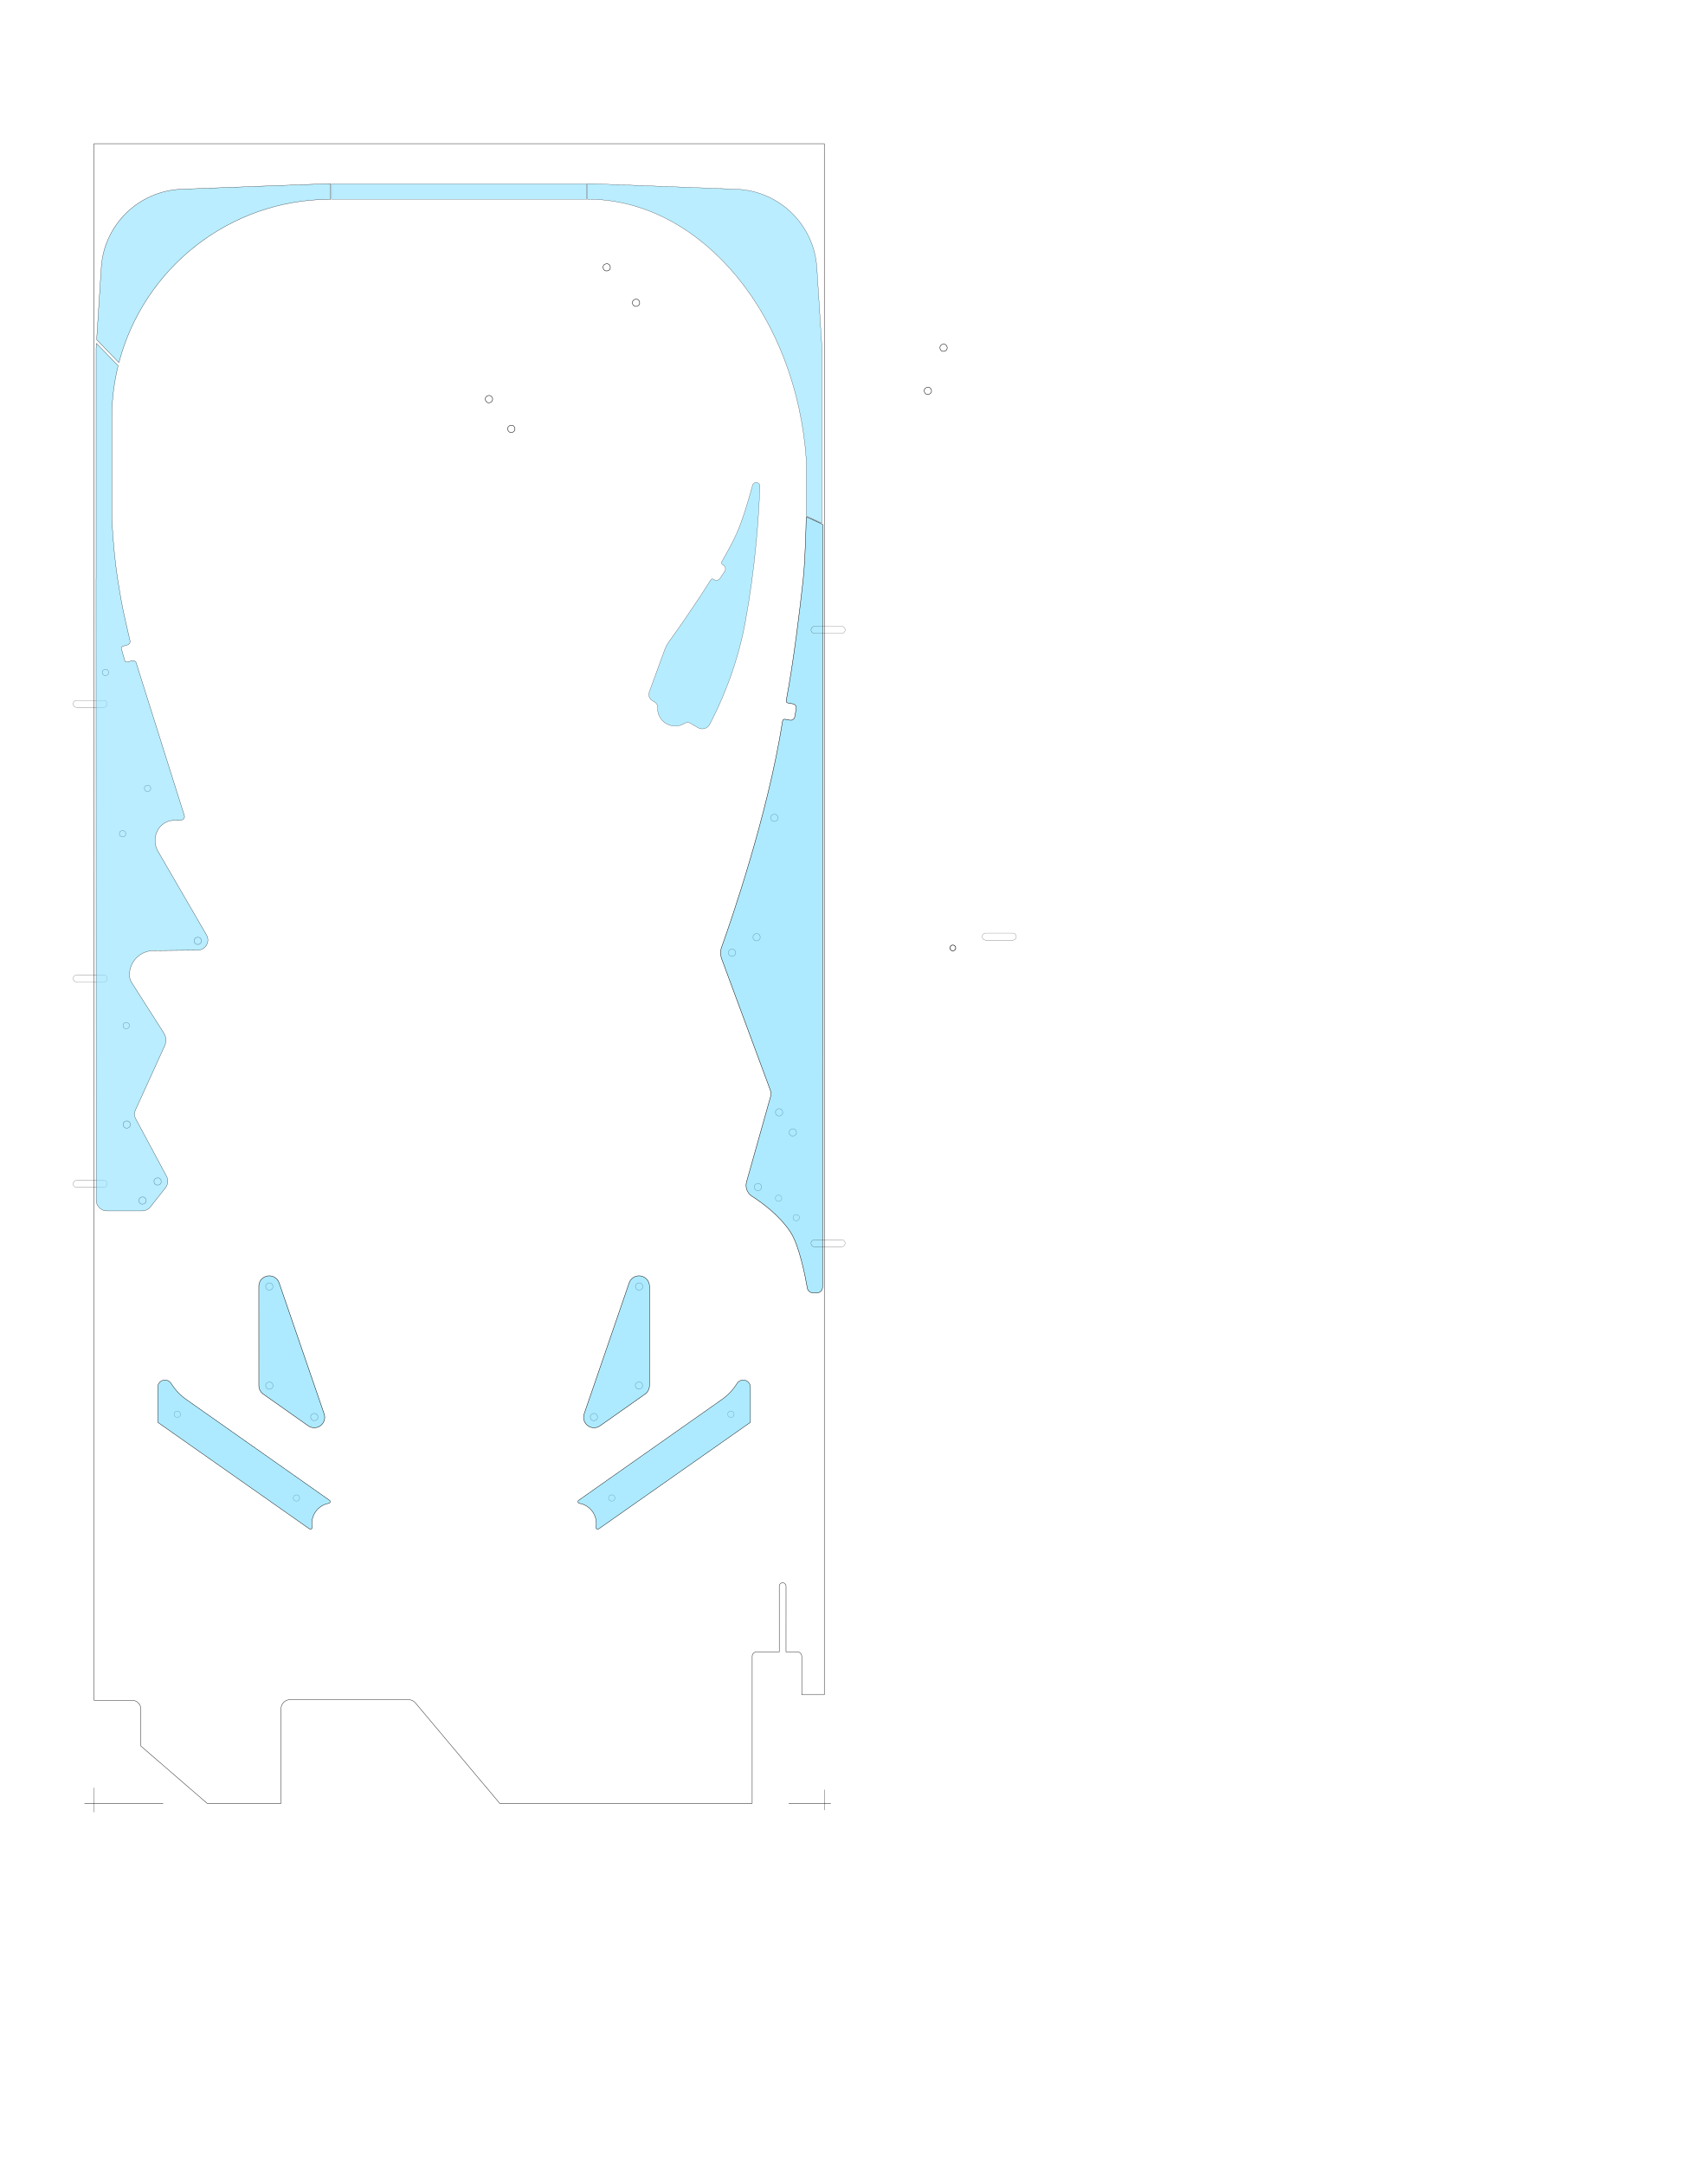
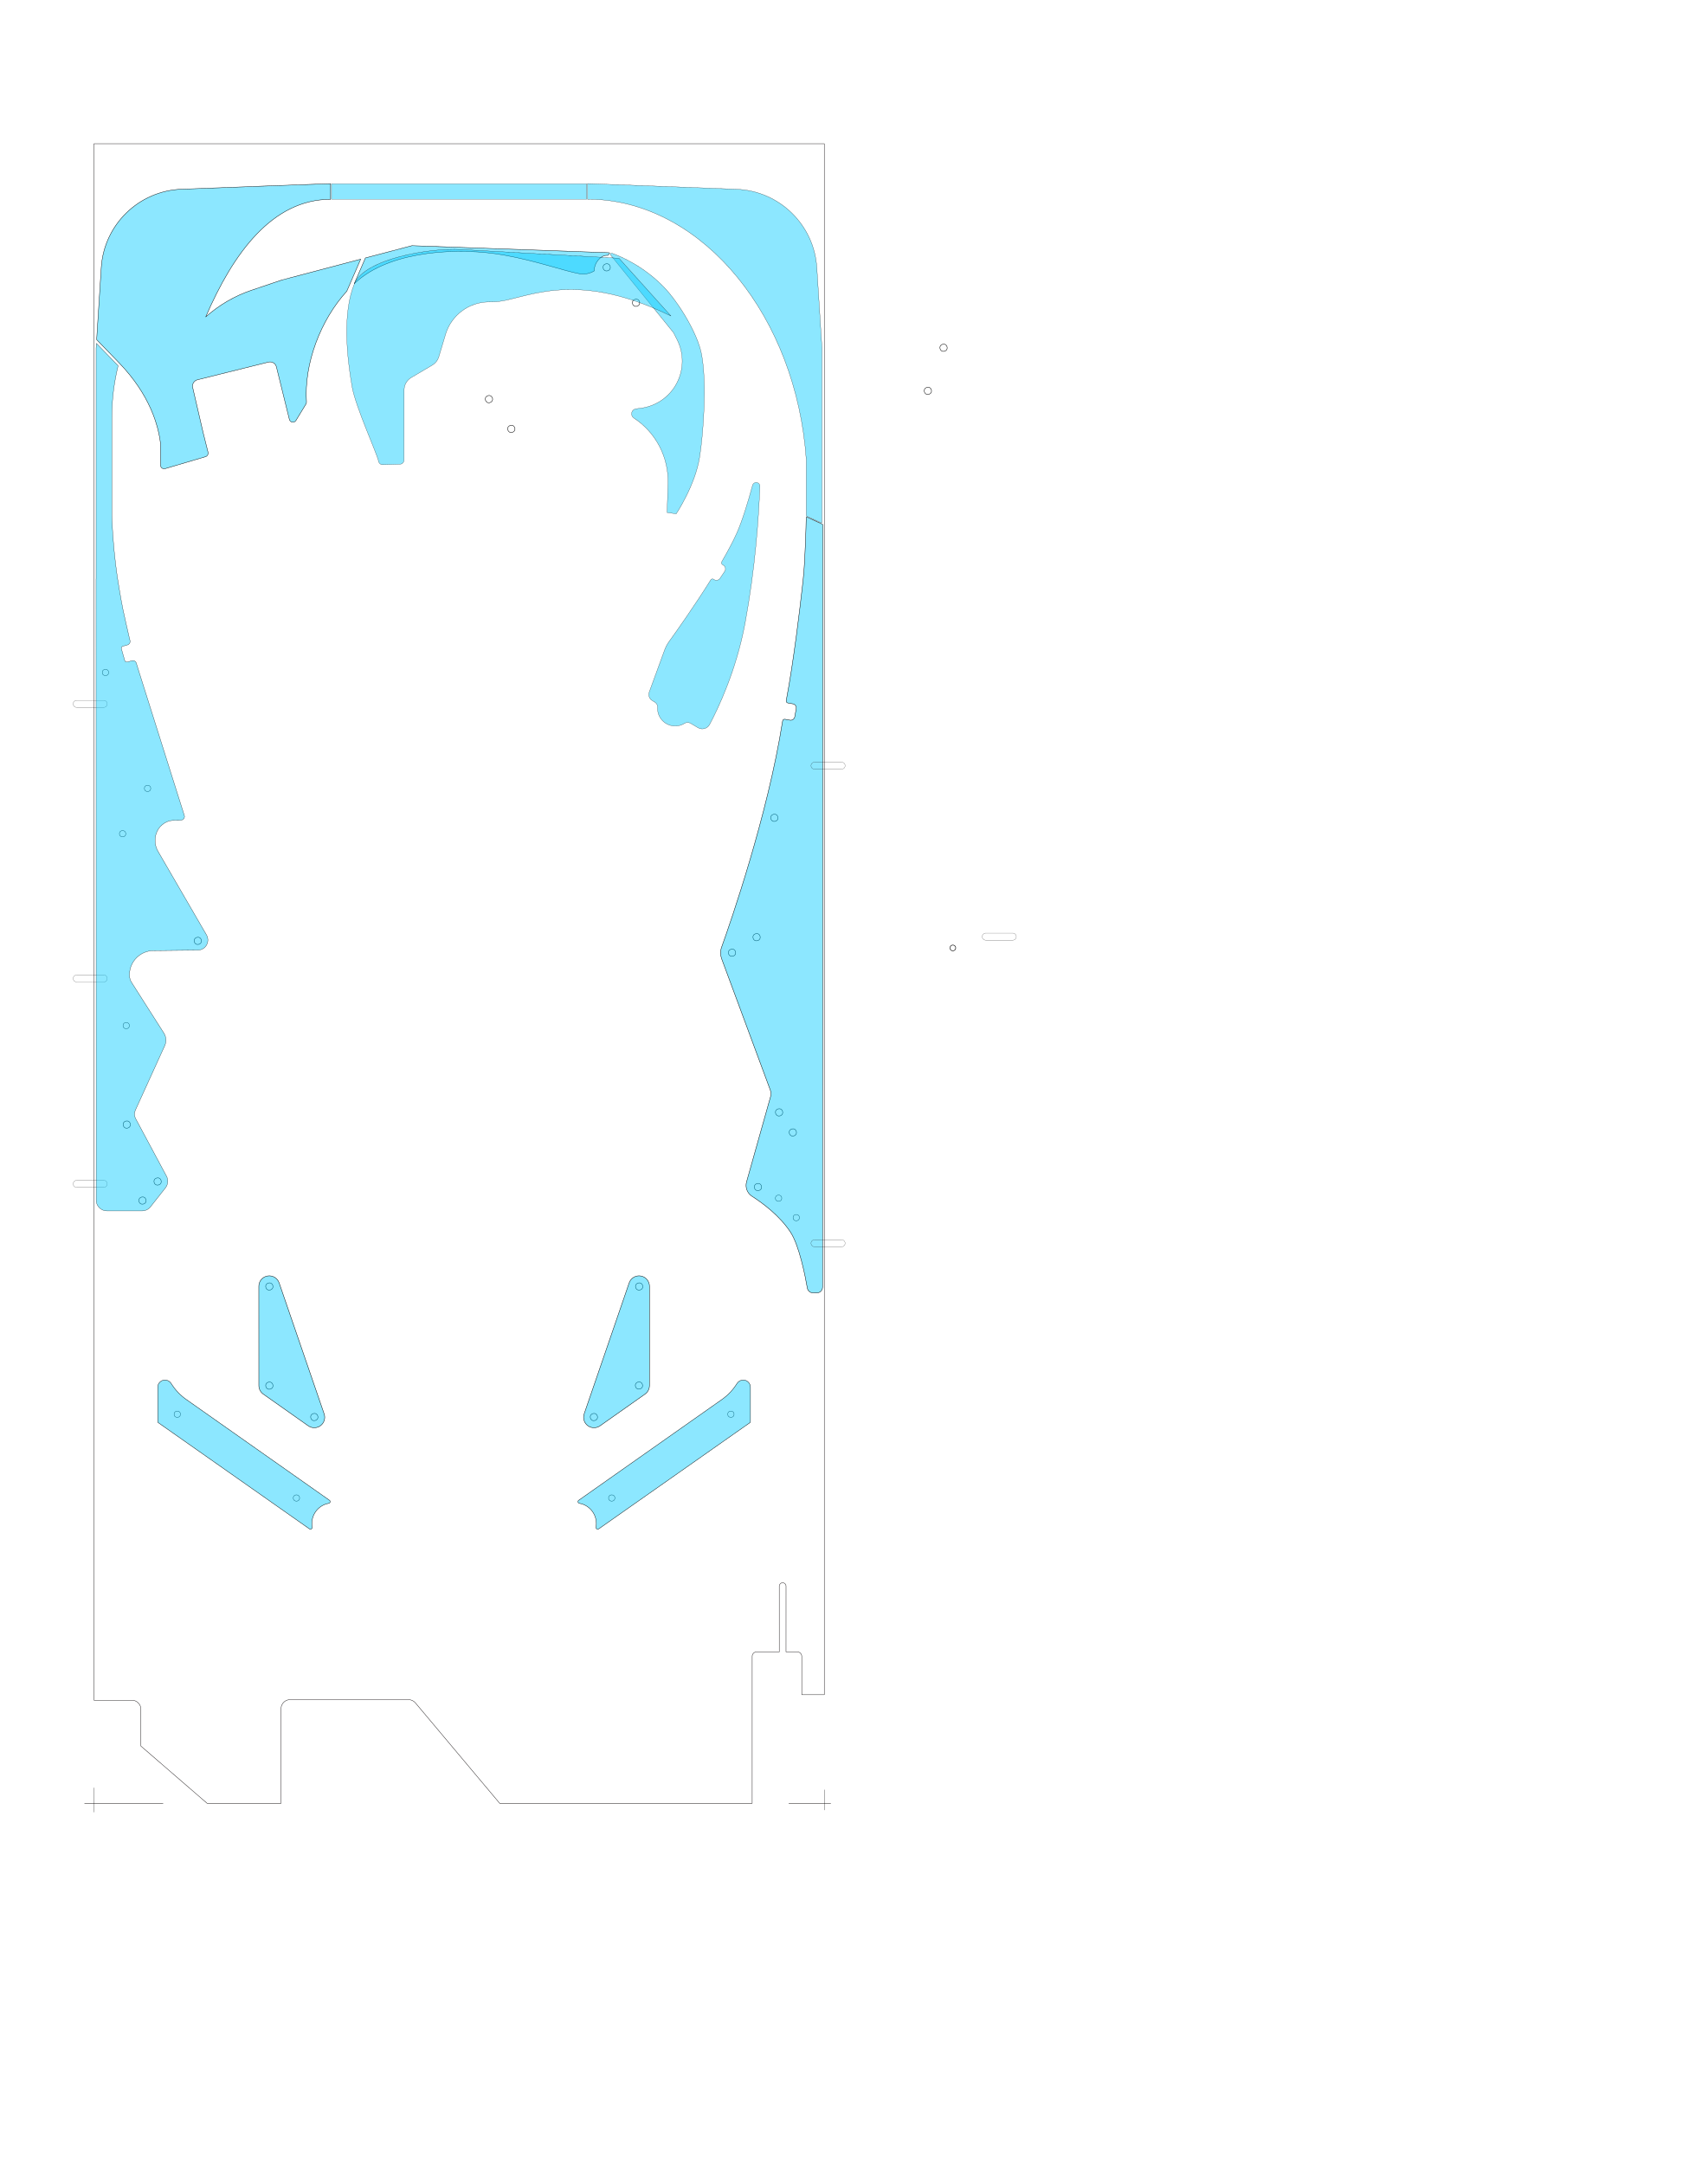
<svg xmlns="http://www.w3.org/2000/svg" width="4544px" height="5760px" version="1.1" xml:space="preserve" style="fill-rule:evenodd;clip-rule:evenodd;stroke-linecap:round;stroke-linejoin:round;stroke-miterlimit:10;">
  <g clip-path="url(#_clip1)">
    <g id="T.-6-R-PlasMet-POST">
      <g id="Plastic">
        <path d="M327.493,2729.91C327.487,2741.11 344.299,2741.11 344.293,2729.91C344.305,2718.71 327.487,2718.71 327.493,2729.91Z" style="fill:none;stroke:black;stroke-width:0.96px;" />
      </g>
    </g>
    <g id="T.-6-R-PlasMet-POST1">
      <g id="Plastic1">
        <path d="M272.277,1789.98C272.271,1801.18 289.084,1801.18 289.077,1789.98C289.09,1778.78 272.271,1778.78 272.277,1789.98Z" style="fill:none;stroke:black;stroke-width:0.96px;" />
      </g>
    </g>
    <g id="T.-6-R-PlasMet-POST2">
      <g id="Plastic2">
        <path d="M384.371,2098.53C384.365,2109.73 401.178,2109.73 401.171,2098.53C401.184,2087.33 384.365,2087.33 384.371,2098.53Z" style="fill:none;stroke:black;stroke-width:0.96px;" />
      </g>
    </g>
    <g id="T.-6-R-PlasMet-POST3">
      <g id="Plastic3">
        <path d="M317.893,2219.18C317.887,2230.38 334.7,2230.38 334.693,2219.18C334.706,2207.98 317.887,2207.98 317.893,2219.18Z" style="fill:none;stroke:black;stroke-width:0.96px;" />
      </g>
    </g>
    <g id="T.-6-R-PlasMet-POST4">
      <g id="Plastic4">
        <path d="M2063.8,3189.32C2063.79,3200.52 2080.6,3200.52 2080.6,3189.32C2080.61,3178.12 2063.79,3178.12 2063.8,3189.32Z" style="fill:none;stroke:black;stroke-width:0.96px;" />
      </g>
    </g>
    <g id="T.-6-R-PlasMet-POST5">
      <g id="Plastic5">
        <path d="M2110.78,3241.05C2110.78,3252.25 2127.59,3252.25 2127.58,3241.05C2127.6,3229.85 2110.78,3229.85 2110.78,3241.05Z" style="fill:none;stroke:black;stroke-width:0.96px;" />
      </g>
    </g>
    <g id="T.-6-R-PlasMet-POST6">
      <g id="Plastic6">
        <path d="M1936.86,3764.3C1936.85,3775.5 1953.66,3775.5 1953.66,3764.3C1953.67,3753.1 1936.85,3753.1 1936.86,3764.3Z" style="fill:none;stroke:black;stroke-width:0.96px;" />
      </g>
    </g>
    <g id="T.-6-R-PlasMet-POST7">
      <g id="Plastic7">
        <path d="M1619.7,3987.29C1619.69,3998.49 1636.51,3998.49 1636.5,3987.29C1636.51,3976.09 1619.69,3976.09 1619.7,3987.29Z" style="fill:none;stroke:black;stroke-width:0.96px;" />
      </g>
    </g>
    <g id="T.-6-R-PlasMet-POST8">
      <g id="Plastic8">
        <path d="M780.562,3987.29C780.556,3998.49 797.368,3998.49 797.362,3987.29C797.375,3976.09 780.556,3976.09 780.562,3987.29Z" style="fill:none;stroke:black;stroke-width:0.96px;" />
      </g>
    </g>
    <g id="T.-6-R-PlasMet-POST9">
      <g id="Plastic9">
        <path d="M463.41,3764.31C463.404,3775.51 480.216,3775.51 480.21,3764.31C480.223,3753.11 463.404,3753.11 463.41,3764.31Z" style="fill:none;stroke:black;stroke-width:0.96px;" />
      </g>
    </g>
    <g id="Playfield-Outline-.--Top-Bottom-Sticker-Drill-Rout-Plastic-Bevel-Art-Assembly-Rubber-Todo">
      <path d="M250.028,382.57L2193.89,382.57L2193.89,4510.83L2133.9,4510.83L2133.9,4408.84L2133.89,4408.84C2133.89,4402.23 2128.51,4396.84 2121.89,4396.84L2091.95,4396.84L2092.01,4221.88L2092,4221.87C2092,4216.92 2087.96,4212.88 2083.01,4212.88C2078.05,4212.88 2074.01,4216.92 2074.01,4221.87L2074.01,4221.88L2074.06,4396.84L2013.9,4396.84C2007.29,4396.84 2001.91,4402.23 2001.91,4408.84L2001.91,4799.99L1329.95,4799.99L1105.57,4532.58L1105.56,4532.54C1101.06,4527.19 1094.21,4524.01 1087.18,4524.01L771.991,4524.01C758.778,4524.01 747.992,4534.79 747.992,4548L747.992,4799.99L551.237,4799.99L375.011,4647.61L375.011,4549.55C375.011,4536.34 364.232,4525.56 351.012,4525.56L250.028,4525.56L250.028,382.57Z" style="fill:none;stroke:rgb(35,31,32);stroke-width:1.11px;stroke-miterlimit:2.613;" />
    </g>
    <g id="Playfield-Guides-.--Top-Bottom-Sticker-Drill-Rout-Plastic-Bevel-Art-Assembly-Rubber-Todo">
      <path d="M433.899,4799.99L225.12,4799.99" style="fill:none;stroke:rgb(35,31,32);stroke-width:1.11px;stroke-miterlimit:2.613;" />
      <path d="M2210.9,4799.99L2099.49,4799.99" style="fill:none;stroke:rgb(35,31,32);stroke-width:1.11px;stroke-miterlimit:2.613;" />
      <path d="M2194.03,4817.86L2194.03,4763.96" style="fill:none;stroke:black;stroke-width:0.74px;" />
      <path d="M250.14,4823.45L250.14,4758.68" style="fill:none;stroke:black;stroke-width:0.74px;" />
    </g>
    <g id="T.-6-Post-Narrow">
      <g id="Plastic10">
        <path d="M346.642,2990.71C343.284,2978.36 324.745,2983.41 328.117,2995.76C331.468,3008.11 350.013,3003.06 346.642,2990.71Z" style="fill:none;stroke:black;stroke-width:1.19px;stroke-miterlimit:2.613;" />
      </g>
    </g>
    <g id="T.-6-Post-Narrow1">
      <g id="Plastic11">
        <path d="M428.768,3142.32C425.41,3129.96 406.872,3135.01 410.244,3147.36C413.595,3159.72 432.14,3154.66 428.768,3142.32Z" style="fill:none;stroke:black;stroke-width:1.19px;stroke-miterlimit:2.613;" />
      </g>
    </g>
    <g id="T.-6-Post-Narrow2">
      <g id="Plastic12">
        <path d="M388.496,3193.08C385.138,3180.72 366.6,3185.78 369.971,3198.12C373.322,3210.48 391.868,3205.42 388.496,3193.08Z" style="fill:none;stroke:black;stroke-width:1.19px;stroke-miterlimit:2.613;" />
      </g>
    </g>
    <g id="T.-6-Post-Narrow3">
      <g id="Plastic13">
        <path d="M726.09,3421.76C722.732,3409.41 704.194,3414.46 707.566,3426.81C710.917,3439.16 729.462,3434.11 726.09,3421.76Z" style="fill:none;stroke:black;stroke-width:1.19px;stroke-miterlimit:2.613;" />
      </g>
    </g>
    <g id="T.-6-Post-Narrow4">
      <g id="Plastic14">
        <path d="M726.115,3685.66C722.757,3673.31 704.218,3678.36 707.59,3690.71C710.941,3703.06 729.486,3698.01 726.115,3685.66Z" style="fill:none;stroke:black;stroke-width:1.19px;stroke-miterlimit:2.613;" />
      </g>
    </g>
    <g id="T.-6-Post-Narrow5">
      <g id="Plastic15">
        <path d="M845.771,3769.25C842.413,3756.9 823.875,3761.95 827.246,3774.3C830.597,3786.66 849.143,3781.6 845.771,3769.25Z" style="fill:none;stroke:black;stroke-width:1.19px;stroke-miterlimit:2.613;" />
      </g>
    </g>
    <g id="T.-6-Post-Narrow6">
      <g id="Plastic16">
        <path d="M1710.35,3421.77C1707,3409.42 1688.46,3414.47 1691.83,3426.82C1695.18,3439.17 1713.73,3434.12 1710.35,3421.77Z" style="fill:none;stroke:black;stroke-width:1.19px;stroke-miterlimit:2.613;" />
      </g>
    </g>
    <g id="T.-6-Post-Narrow7">
      <g id="Plastic17">
        <path d="M1709.86,3685.35C1706.51,3673 1687.97,3678.05 1691.34,3690.4C1694.69,3702.75 1713.23,3697.7 1709.86,3685.35Z" style="fill:none;stroke:black;stroke-width:1.19px;stroke-miterlimit:2.613;" />
      </g>
    </g>
    <g id="T.-6-Post-Narrow8">
      <g id="Plastic18">
        <path d="M1589.88,3769.27C1586.53,3756.92 1567.99,3761.97 1571.36,3774.32C1574.71,3786.67 1593.26,3781.62 1589.88,3769.27Z" style="fill:none;stroke:black;stroke-width:1.19px;stroke-miterlimit:2.613;" />
      </g>
    </g>
    <g id="T.-6-Post-Narrow9">
      <g id="Plastic19">
        <path d="M2082.82,2958.26C2079.46,2945.91 2060.92,2950.96 2064.29,2963.31C2067.64,2975.66 2086.19,2970.61 2082.82,2958.26Z" style="fill:none;stroke:black;stroke-width:1.19px;stroke-miterlimit:2.613;" />
      </g>
    </g>
    <g id="T.-6-Post-Narrow10">
      <g id="Plastic20">
        <path d="M2119.38,3011.71C2116.02,2999.35 2097.48,3004.41 2100.85,3016.75C2104.2,3029.11 2122.75,3024.05 2119.38,3011.71Z" style="fill:none;stroke:black;stroke-width:1.19px;stroke-miterlimit:2.613;" />
      </g>
    </g>
    <g id="T.-6-Post-Narrow11">
      <g id="Plastic21">
        <path d="M2026.56,3157.08C2023.2,3144.73 2004.66,3149.78 2008.03,3162.12C2011.38,3174.48 2029.93,3169.43 2026.56,3157.08Z" style="fill:none;stroke:black;stroke-width:1.19px;stroke-miterlimit:2.613;" />
      </g>
    </g>
    <g id="T.-6-Post-Narrow12">
      <g id="Plastic22">
        <path d="M1957.55,2533.32C1954.19,2520.97 1935.65,2526.02 1939.02,2538.37C1942.37,2550.72 1960.92,2545.67 1957.55,2533.32Z" style="fill:none;stroke:black;stroke-width:1.19px;stroke-miterlimit:2.613;" />
      </g>
    </g>
    <g id="T.-6-Post-Narrow13">
      <g id="Plastic23">
        <path d="M2022.92,2492.07C2019.57,2479.72 2001.03,2484.77 2004.4,2497.12C2007.75,2509.47 2026.3,2504.42 2022.92,2492.07Z" style="fill:none;stroke:black;stroke-width:1.19px;stroke-miterlimit:2.613;" />
      </g>
    </g>
    <g id="T.-6-Post-Narrow14">
      <g id="Plastic24">
        <path d="M2070.19,2174.29C2066.84,2161.94 2048.3,2166.99 2051.67,2179.34C2055.02,2191.69 2073.57,2186.64 2070.19,2174.29Z" style="fill:none;stroke:black;stroke-width:1.19px;stroke-miterlimit:2.613;" />
      </g>
    </g>
    <g id="T.-6-Post-Narrow15">
      <g id="Plastic25">
        <path d="M2520.53,923.14C2517.17,910.788 2498.64,915.839 2502.01,928.187C2505.36,940.541 2523.9,935.488 2520.53,923.14Z" style="fill:none;stroke:black;stroke-width:1.19px;stroke-miterlimit:2.613;" />
      </g>
    </g>
    <g id="T.-6-Post-Narrow16">
      <g id="Plastic26">
        <path d="M2478.79,1037.79C2475.43,1025.44 2456.89,1030.49 2460.26,1042.84C2463.62,1055.19 2482.16,1050.14 2478.79,1037.79Z" style="fill:none;stroke:black;stroke-width:1.19px;stroke-miterlimit:2.613;" />
      </g>
    </g>
    <g id="T.-6-Post-Narrow17">
      <g id="Plastic27">
        <path d="M535.747,2501.8C532.389,2489.45 513.851,2494.5 517.223,2506.85C520.574,2519.2 539.119,2514.15 535.747,2501.8Z" style="fill:none;stroke:black;stroke-width:1.19px;stroke-miterlimit:2.613;" />
      </g>
    </g>
    <g id="Round-Hole-Small-w-PlasHole">
      <g id="Plastic28">
        <circle cx="2535.99" cy="2523.16" r="7.68" style="fill:none;stroke:black;stroke-width:1.44px;stroke-miterlimit:1.5;" />
      </g>
    </g>
    <g id="_.23.6-Screw-Plas2Wood">
      <g id="Plastic29">
        <path d="M285.439,3151.11C285.439,3145.95 281.245,3141.75 276.079,3141.75L204.079,3141.75C198.913,3141.75 194.719,3145.95 194.719,3151.11C194.719,3156.28 198.913,3160.47 204.079,3160.47L276.079,3160.47C281.245,3160.47 285.439,3156.28 285.439,3151.11Z" style="fill:none;stroke:black;stroke-opacity:0.843;stroke-width:0.53px;" />
      </g>
    </g>
    <g id="_.23.6-Screw-Plas2Wood1">
      <g id="Plastic30">
        <path d="M285.439,2604.42C285.439,2599.25 281.245,2595.06 276.079,2595.06L204.079,2595.06C198.913,2595.06 194.719,2599.25 194.719,2604.42C194.719,2609.59 198.913,2613.78 204.079,2613.78L276.079,2613.78C281.245,2613.78 285.439,2609.59 285.439,2604.42Z" style="fill:none;stroke:black;stroke-opacity:0.843;stroke-width:0.53px;" />
      </g>
    </g>
    <g id="_.23.6-Screw-Plas2Wood2">
      <g id="Plastic31">
        <path d="M285.439,1873.49C285.439,1868.33 281.245,1864.13 276.079,1864.13L204.079,1864.13C198.913,1864.13 194.719,1868.33 194.719,1873.49C194.719,1878.66 198.913,1882.85 204.079,1882.85L276.079,1882.85C281.245,1882.85 285.439,1878.66 285.439,1873.49Z" style="fill:none;stroke:black;stroke-opacity:0.843;stroke-width:0.53px;" />
      </g>
    </g>
    <g id="T.-6-Post-Narrow18">
      <g id="Plastic32">
        <path d="M1309.74,1057.7C1303.49,1046.52 1286.72,1055.9 1292.98,1067.07C1299.22,1078.25 1315.99,1068.87 1309.74,1057.7Z" style="fill:none;stroke:black;stroke-width:1.19px;stroke-miterlimit:2.613;" />
      </g>
    </g>
    <g id="T.-6-Post-Narrow19">
      <g id="Plastic33">
        <path d="M1369.19,1136.88C1362.95,1125.7 1346.18,1135.09 1352.44,1146.25C1358.68,1157.43 1375.45,1148.05 1369.19,1136.88Z" style="fill:none;stroke:black;stroke-width:1.19px;stroke-miterlimit:2.613;" />
      </g>
    </g>
    <g id="T.-6-Post-Narrow20">
      <g id="Plastic34">
        <path d="M1702.08,803.402C1698.72,791.051 1680.18,796.102 1683.56,808.45C1686.91,820.803 1705.45,815.75 1702.08,803.402Z" style="fill:none;stroke:black;stroke-width:1.19px;stroke-miterlimit:2.613;" />
      </g>
    </g>
    <g id="T.-6-Post-Narrow21">
      <g id="Plastic35">
        <path d="M1623.95,709.078C1620.6,696.726 1602.06,701.777 1605.43,714.125C1608.78,726.479 1627.33,721.426 1623.95,709.078Z" style="fill:none;stroke:black;stroke-width:1.19px;stroke-miterlimit:2.613;" />
      </g>
    </g>
    <g id="Misc-Plas.2e.">
      <g id="Plastics">
-         <path d="M1580.73,530.597C1575.05,530.431 1569.34,530.346 1563.62,530.344C1563.62,530.344 1563.62,530.344 1563.62,530.344L1563.62,488.55C1563.62,488.55 1786.53,497.03 1960.07,503.632C2074.32,507.978 2166.75,598.068 2174.02,712.167C2180.64,815.984 2187.4,922.084 2187.69,926.602C2187.7,926.702 2187.7,926.802 2187.7,926.902C2187.7,935.992 2187.7,1355.62 2187.7,1390.39C2187.7,1390.89 2187.44,1391.35 2187.02,1391.62C2186.6,1391.89 2186.07,1391.93 2185.62,1391.72C2178,1388.23 2151.81,1376.23 2146.73,1373.9C2146.21,1373.66 2145.87,1373.14 2145.87,1372.57C2145.87,1359.91 2145.87,1223.84 2145.87,1223.84C2119.94,845.085 1874.19,541.921 1580.73,530.597Z" style="fill:rgb(141,226,255);fill-opacity:0.616;stroke:black;stroke-width:0.56px;" />
-         <path d="M1596.98,3795.21C1587.13,3802.15 1573.92,3801.96 1564.28,3794.72C1554.64,3787.49 1550.76,3774.86 1554.68,3763.46C1585.5,3673.74 1635.87,3527.1 1674.49,3414.67C1678.91,3401.82 1691.96,3394.05 1705.36,3396.29C1718.76,3398.53 1728.57,3410.12 1728.57,3423.7C1728.55,3526.86 1728.52,3647.2 1728.51,3688.05C1728.51,3697.09 1724.12,3705.55 1716.73,3710.76C1693.69,3727.01 1641.02,3764.15 1596.98,3795.21Z" style="fill:rgb(141,226,255);fill-opacity:0.718;stroke:black;stroke-width:1.07px;stroke-miterlimit:2.613;" />
-         <path d="M820.435,3795.21C830.286,3802.15 843.491,3801.96 853.132,3794.72C862.773,3787.49 866.651,3774.86 862.735,3763.46C831.913,3673.74 781.542,3527.1 742.92,3414.67C738.507,3401.82 725.453,3394.05 712.055,3396.29C698.657,3398.53 688.84,3410.12 688.844,3423.7C688.867,3526.86 688.894,3647.2 688.903,3688.05C688.906,3697.09 693.297,3705.55 700.679,3710.76C723.725,3727.01 776.389,3764.15 820.435,3795.21Z" style="fill:rgb(141,226,255);fill-opacity:0.718;stroke:black;stroke-width:1.07px;stroke-miterlimit:2.613;" />
-         <path d="M2135.41,1561.89C2136.21,1554.53 2136.97,1547.46 2137.71,1540.73C2143.15,1491.09 2145.4,1393.71 2145.74,1377.68C2145.75,1377.18 2146.01,1376.73 2146.44,1376.46C2146.86,1376.2 2147.39,1376.16 2147.84,1376.37C2155.66,1379.99 2183.48,1392.84 2188.73,1395.26C2189.25,1395.5 2189.59,1396.03 2189.59,1396.6L2189.56,1540.98L2189.59,1540.98L2189.28,2926.91C2189.28,2926.91 2189.28,3339.04 2189.28,3425.83C2189.28,3430.03 2187.6,3434.06 2184.61,3437.01C2181.61,3439.95 2177.57,3441.58 2173.36,3441.52C2170.2,3441.47 2166.92,3441.43 2163.87,3441.38C2156.31,3441.27 2149.9,3435.78 2148.63,3428.32C2143.14,3396.73 2127.24,3315.36 2104,3279.86C2074.82,3235.28 2028.59,3201.52 2001.51,3184.22C1988.73,3176.07 1982.8,3160.51 1986.9,3145.92C2003.11,3088.37 2041.89,2950.6 2050.76,2919.09C2052.41,2913.22 2052.16,2906.99 2050.04,2901.28C2031.95,2852.45 1943.77,2614.48 1920.54,2551.78C1916.9,2541.97 1916.87,2531.19 1920.45,2521.37C1944.82,2453.4 2043.09,2170.43 2082.53,1921.08C2082.63,1920.45 2082.76,1919.67 2082.91,1918.75C2083.14,1917.36 2083.92,1916.12 2085.07,1915.31C2086.22,1914.5 2087.65,1914.18 2089.04,1914.42C2094.56,1915.41 2102.46,1916.83 2102.46,1916.83C2108.44,1917.9 2114.17,1913.91 2115.24,1907.93L2119.12,1886.25C2120.19,1880.27 2116.2,1874.54 2110.22,1873.47C2110.22,1873.47 2102.26,1872.05 2096.73,1871.06C2095.35,1870.81 2094.12,1870.02 2093.32,1868.86C2092.52,1867.7 2092.22,1866.27 2092.48,1864.89C2092.49,1864.89 2092.49,1864.89 2092.49,1864.89C2112.67,1758.76 2129.47,1615.28 2135.41,1561.89Z" style="fill:rgb(141,226,255);fill-opacity:0.718;stroke:black;stroke-width:1.07px;stroke-linecap:butt;stroke-miterlimit:1.414;" />
-         <path d="M257.233,904.096L269.471,712.081C276.735,598.123 368.952,508.09 483.051,503.56C648.061,497.008 879.85,488.799 879.85,488.799L879.854,530.593C879.854,530.593 879.854,530.593 879.853,530.593C609.296,530.7 381.882,715.257 316.504,965.326L257.233,904.096Z" style="fill:rgb(141,226,255);fill-opacity:0.616;stroke:black;stroke-width:0.66px;" />
-         <path d="M351.011,1758.62C356.057,1757.18 361.325,1760.06 362.838,1765.08C364.754,1771.44 366.711,1777.78 368.708,1784.12C415.663,1933 478.053,2130.82 490.672,2170.83C492.074,2175.28 489.928,2180.07 485.677,2181.98C477.284,2185.76 459.205,2180.63 444.328,2187.32C434.979,2191.53 427.103,2198.25 421.496,2206.61C418.587,2211.28 416.334,2216.38 414.844,2221.78C411.27,2234.73 412.346,2248.46 417.771,2260.62C417.994,2261.08 418.223,2261.53 418.46,2261.99L420.88,2266.62L549.643,2488.52C554.472,2496.84 554.516,2507.1 549.758,2515.47C545,2523.83 536.158,2529.03 526.536,2529.13C492.449,2529.49 445.746,2529.98 408.296,2530.38C373.312,2530.74 345.029,2558.99 344.614,2593.97C344.609,2594.35 344.605,2594.73 344.6,2595.09C344.517,2602.14 346.488,2609.05 350.274,2615C366.884,2641.07 414.793,2716.28 436.047,2749.64C442.514,2759.79 443.407,2772.53 438.421,2783.48C420.002,2823.95 375.008,2922.8 360.055,2955.65C356.954,2962.47 357.21,2970.34 360.748,2976.93C376.869,3007 423.406,3093.8 443.048,3130.43C448.463,3140.53 447.376,3152.87 440.28,3161.87C428.641,3176.63 411.042,3198.94 400.603,3212.18C395.142,3219.1 386.809,3223.14 377.99,3223.14C356.135,3223.14 313.394,3223.14 284.747,3223.14C277.109,3223.14 269.784,3220.11 264.383,3214.71C258.982,3209.31 255.947,3201.98 255.947,3194.35C255.947,3119.91 255.947,2926.91 255.947,2926.91L255.642,1540.98L255.775,1540.98L255.773,927.151C255.773,927.051 255.776,926.951 255.782,926.852L256.612,913.832L314.418,973.549C303.428,1018.25 297.6,1064.98 297.6,1113.08L297.6,1373.76C297.6,1373.76 297.781,1377.81 298.092,1384.8C300.395,1436.45 305.265,1487.91 312.669,1538.98L312.802,1538.98C312.802,1538.98 321.477,1594.54 327.234,1621.95C331.458,1642.05 339.551,1677.54 344.328,1698.33C344.889,1700.54 345.455,1702.75 346.025,1704.96C347.326,1710 344.372,1715.16 339.365,1716.59C333.524,1718.26 327.001,1720.12 327.001,1720.12C324.039,1720.97 322.322,1724.06 323.167,1727.02L332.075,1758.22C332.921,1761.18 336.011,1762.9 338.972,1762.06C338.972,1762.06 345.282,1760.25 351.011,1758.62Z" style="fill:rgb(141,226,255);fill-opacity:0.616;stroke:black;stroke-width:0.66px;" />
-         <rect x="882.279" y="489.18" width="679.12" height="41.162" style="fill:rgb(141,226,255);fill-opacity:0.616;stroke:black;stroke-width:0.53px;" />
-         <path d="M439.129,3673.21C445.836,3673.21 452.063,3676.69 455.584,3682.39C465.731,3698.87 479.194,3713.35 495.411,3724.8L877.067,3993.45C878.535,3994.49 879.141,3996.28 878.741,3998.06C878.349,3999.82 876.711,4001.21 874.945,4001.51C860.724,4003.97 848.065,4012.09 839.766,4024.06C831.475,4036.04 828.249,4050.75 830.778,4065.16C831.105,4066.95 830.31,4068.76 828.766,4069.75C827.229,4070.73 825.247,4070.69 823.754,4069.63L421.418,3786.93C420.77,3786.44 419.829,3785.97 419.779,3784.48C419.779,3784.48 419.78,3724.43 419.78,3692.56C419.781,3681.87 428.443,3673.21 439.128,3673.21C439.129,3673.21 439.129,3673.21 439.129,3673.21Z" style="fill:rgb(141,226,255);fill-opacity:0.718;stroke:black;stroke-width:0.98px;" />
-         <path d="M1977.94,3673.21C1988.63,3673.21 1997.29,3681.87 1997.29,3692.56C1997.29,3724.43 1997.29,3784.48 1997.29,3784.48C1997.24,3785.97 1996.3,3786.44 1995.65,3786.93L1593.32,4069.63C1591.83,4070.69 1589.84,4070.73 1588.31,4069.75C1586.76,4068.76 1585.97,4066.95 1586.29,4065.16C1588.82,4050.75 1585.6,4036.04 1577.31,4024.06C1569.01,4012.09 1556.35,4003.97 1542.13,4001.51C1540.36,4001.21 1538.72,3999.82 1538.33,3998.06C1537.93,3996.28 1538.54,3994.49 1540.01,3993.45L1921.66,3724.8C1937.88,3713.35 1951.34,3698.87 1961.51,3682.41C1965.03,3676.71 1971.25,3673.24 1977.94,3673.24C1977.94,3673.21 1977.94,3673.21 1977.94,3673.21Z" style="fill:rgb(141,226,255);fill-opacity:0.718;stroke:black;stroke-width:0.98px;" />
-         <path d="M1922.49,1502.61C1920.09,1501 1919.35,1497.8 1920.81,1495.3C1936.29,1468.7 1950.1,1442.97 1960.38,1420.27C1975.33,1387.28 1990.94,1335.52 2002.93,1291.5C2004.1,1287.19 2008.02,1284.19 2012.49,1284.19C2012.52,1284.19 2012.54,1284.19 2012.57,1284.19C2015.26,1284.19 2017.83,1285.29 2019.69,1287.22C2021.56,1289.15 2022.56,1291.75 2022.47,1294.44C2019.45,1377.29 2010.27,1511.74 1983.06,1658.55C1959.58,1785.22 1910.71,1886.98 1888.63,1928.48C1885.75,1933.8 1880.83,1937.71 1875,1939.32C1869.17,1940.93 1862.94,1940.1 1857.73,1937.01C1857.73,1937.01 1846.15,1930.15 1837.71,1925.14C1832.89,1922.29 1826.88,1922.36 1822.13,1925.32C1815.6,1929.46 1807.96,1932.03 1799.7,1932.5C1773.75,1933.95 1751.5,1914.07 1750.04,1888.12C1749.93,1886.26 1749.94,1884.43 1750.05,1882.62C1750.36,1877.05 1747.55,1871.78 1742.76,1868.94C1739.26,1866.79 1735.99,1864.85 1735.99,1864.85C1728.16,1860.2 1724.74,1850.63 1727.87,1842.08C1737.86,1814.73 1759.1,1756.62 1768.57,1730.72C1771.7,1722.13 1776.02,1714.03 1781.38,1706.63C1800.01,1680.8 1847.72,1613.64 1891.59,1543.56C1892.38,1542.3 1893.64,1541.42 1895.09,1541.11C1896.54,1540.8 1898.06,1541.09 1899.29,1541.91C1899.92,1542.34 1900.36,1542.63 1900.36,1542.63C1905.58,1546.13 1912.66,1544.74 1916.16,1539.52L1928.86,1520.6C1932.36,1515.38 1930.96,1508.3 1925.74,1504.79C1925.74,1504.79 1924.18,1503.75 1922.49,1502.61Z" style="fill:rgb(141,226,255);fill-opacity:0.643;stroke:black;stroke-width:0.53px;" />
+         <path d="M1580.73,530.597C1575.05,530.431 1569.34,530.346 1563.62,530.344C1563.62,530.344 1563.62,530.344 1563.62,530.344L1563.62,488.55C1563.62,488.55 1786.53,497.03 1960.07,503.632C2074.32,507.978 2166.75,598.068 2174.02,712.167C2180.64,815.984 2187.4,922.084 2187.69,926.602C2187.7,926.702 2187.7,926.802 2187.7,926.902C2187.7,935.992 2187.7,1355.62 2187.7,1390.39C2187.7,1390.89 2187.44,1391.35 2187.02,1391.62C2186.6,1391.89 2186.07,1391.93 2185.62,1391.72C2178,1388.23 2151.81,1376.23 2146.73,1373.9C2146.21,1373.66 2145.87,1373.14 2145.87,1372.57C2145.87,1359.91 2145.87,1223.84 2145.87,1223.84C2119.94,845.085 1874.19,541.921 1580.73,530.597Z" style="fill:rgb(0,201,255);fill-opacity:0.451;stroke:black;stroke-width:0.56px;" />
+         <path d="M1596.98,3795.21C1587.13,3802.15 1573.92,3801.96 1564.28,3794.72C1554.64,3787.49 1550.76,3774.86 1554.68,3763.46C1585.5,3673.74 1635.87,3527.1 1674.49,3414.67C1678.91,3401.82 1691.96,3394.05 1705.36,3396.29C1718.76,3398.53 1728.57,3410.12 1728.57,3423.7C1728.55,3526.86 1728.52,3647.2 1728.51,3688.05C1728.51,3697.09 1724.12,3705.55 1716.73,3710.76C1693.69,3727.01 1641.02,3764.15 1596.98,3795.21Z" style="fill:rgb(0,201,255);fill-opacity:0.451;stroke:black;stroke-width:1.07px;stroke-miterlimit:2.613;" />
+         <path d="M820.435,3795.21C830.286,3802.15 843.491,3801.96 853.132,3794.72C862.773,3787.49 866.651,3774.86 862.735,3763.46C831.913,3673.74 781.542,3527.1 742.92,3414.67C738.507,3401.82 725.453,3394.05 712.055,3396.29C698.657,3398.53 688.84,3410.12 688.844,3423.7C688.867,3526.86 688.894,3647.2 688.903,3688.05C688.906,3697.09 693.297,3705.55 700.679,3710.76C723.725,3727.01 776.389,3764.15 820.435,3795.21Z" style="fill:rgb(0,201,255);fill-opacity:0.451;stroke:black;stroke-width:1.07px;stroke-miterlimit:2.613;" />
+         <path d="M2135.41,1561.89C2136.21,1554.53 2136.97,1547.46 2137.71,1540.73C2143.15,1491.09 2145.4,1393.71 2145.74,1377.68C2145.75,1377.18 2146.01,1376.73 2146.44,1376.46C2146.86,1376.2 2147.39,1376.16 2147.84,1376.37C2155.66,1379.99 2183.48,1392.84 2188.73,1395.26C2189.25,1395.5 2189.59,1396.03 2189.59,1396.6L2189.56,1540.98L2189.59,1540.98L2189.28,2926.91C2189.28,2926.91 2189.28,3339.04 2189.28,3425.83C2189.28,3430.03 2187.6,3434.06 2184.61,3437.01C2181.61,3439.95 2177.57,3441.58 2173.36,3441.52C2170.2,3441.47 2166.92,3441.43 2163.87,3441.38C2156.31,3441.27 2149.9,3435.78 2148.63,3428.32C2143.14,3396.73 2127.24,3315.36 2104,3279.86C2074.82,3235.28 2028.59,3201.52 2001.51,3184.22C1988.73,3176.07 1982.8,3160.51 1986.9,3145.92C2003.11,3088.37 2041.89,2950.6 2050.76,2919.09C2052.41,2913.22 2052.16,2906.99 2050.04,2901.28C2031.95,2852.45 1943.77,2614.48 1920.54,2551.78C1916.9,2541.97 1916.87,2531.19 1920.45,2521.37C1944.82,2453.4 2043.09,2170.43 2082.53,1921.08C2082.63,1920.45 2082.76,1919.67 2082.91,1918.75C2083.14,1917.36 2083.92,1916.12 2085.07,1915.31C2086.22,1914.5 2087.65,1914.18 2089.04,1914.42C2094.56,1915.41 2102.46,1916.83 2102.46,1916.83C2108.44,1917.9 2114.17,1913.91 2115.24,1907.93L2119.12,1886.25C2120.19,1880.27 2116.2,1874.54 2110.22,1873.47C2110.22,1873.47 2102.26,1872.05 2096.73,1871.06C2095.35,1870.81 2094.12,1870.02 2093.32,1868.86C2092.52,1867.7 2092.22,1866.27 2092.48,1864.89C2092.49,1864.89 2092.49,1864.89 2092.49,1864.89C2112.67,1758.76 2129.47,1615.28 2135.41,1561.89Z" style="fill:rgb(0,201,255);fill-opacity:0.451;stroke:black;stroke-width:1.07px;stroke-linecap:butt;stroke-miterlimit:1.414;" />
+         <path d="M351.011,1758.62C356.057,1757.18 361.325,1760.06 362.838,1765.08C364.754,1771.44 366.711,1777.78 368.708,1784.12C415.663,1933 478.053,2130.82 490.672,2170.83C492.074,2175.28 489.928,2180.07 485.677,2181.98C477.284,2185.76 459.205,2180.63 444.328,2187.32C434.979,2191.53 427.103,2198.25 421.496,2206.61C418.587,2211.28 416.334,2216.38 414.844,2221.78C411.27,2234.73 412.346,2248.46 417.771,2260.62C417.994,2261.08 418.223,2261.53 418.46,2261.99L420.88,2266.62L549.643,2488.52C554.472,2496.84 554.516,2507.1 549.758,2515.47C545,2523.83 536.158,2529.03 526.536,2529.13C492.449,2529.49 445.746,2529.98 408.296,2530.38C373.312,2530.74 345.029,2558.99 344.614,2593.97C344.609,2594.35 344.605,2594.73 344.6,2595.09C344.517,2602.14 346.488,2609.05 350.274,2615C366.884,2641.07 414.793,2716.28 436.047,2749.64C442.514,2759.79 443.407,2772.53 438.421,2783.48C420.002,2823.95 375.008,2922.8 360.055,2955.65C356.954,2962.47 357.21,2970.34 360.748,2976.93C376.869,3007 423.406,3093.8 443.048,3130.43C448.463,3140.53 447.376,3152.87 440.28,3161.87C428.641,3176.63 411.042,3198.94 400.603,3212.18C395.142,3219.1 386.809,3223.14 377.99,3223.14C356.135,3223.14 313.394,3223.14 284.747,3223.14C277.109,3223.14 269.784,3220.11 264.383,3214.71C258.982,3209.31 255.947,3201.98 255.947,3194.35C255.947,3119.91 255.947,2926.91 255.947,2926.91L255.642,1540.98L255.775,1540.98L255.773,927.151C255.773,927.051 255.776,926.951 255.782,926.852L256.612,913.832L314.418,973.549C303.428,1018.25 297.6,1064.98 297.6,1113.08L297.6,1373.76C297.6,1373.76 297.781,1377.81 298.092,1384.8C300.395,1436.45 305.265,1487.91 312.669,1538.98L312.802,1538.98C312.802,1538.98 321.477,1594.54 327.234,1621.95C331.458,1642.05 339.551,1677.54 344.328,1698.33C344.889,1700.54 345.455,1702.75 346.025,1704.96C347.326,1710 344.372,1715.16 339.365,1716.59C333.524,1718.26 327.001,1720.12 327.001,1720.12C324.039,1720.97 322.322,1724.06 323.167,1727.02L332.075,1758.22C332.921,1761.18 336.011,1762.9 338.972,1762.06C338.972,1762.06 345.282,1760.25 351.011,1758.62Z" style="fill:rgb(0,201,255);fill-opacity:0.451;stroke:black;stroke-width:0.66px;" />
+         <rect x="882.279" y="489.18" width="679.12" height="41.162" style="fill:rgb(0,201,255);fill-opacity:0.451;stroke:black;stroke-width:0.53px;" />
+         <path d="M439.129,3673.21C445.836,3673.21 452.063,3676.69 455.584,3682.39C465.731,3698.87 479.194,3713.35 495.411,3724.8L877.067,3993.45C878.535,3994.49 879.141,3996.28 878.741,3998.06C878.349,3999.82 876.711,4001.21 874.945,4001.51C860.724,4003.97 848.065,4012.09 839.766,4024.06C831.475,4036.04 828.249,4050.75 830.778,4065.16C831.105,4066.95 830.31,4068.76 828.766,4069.75C827.229,4070.73 825.247,4070.69 823.754,4069.63L421.418,3786.93C420.77,3786.44 419.829,3785.97 419.779,3784.48C419.779,3784.48 419.78,3724.43 419.78,3692.56C419.781,3681.87 428.443,3673.21 439.128,3673.21C439.129,3673.21 439.129,3673.21 439.129,3673.21Z" style="fill:rgb(0,201,255);fill-opacity:0.451;stroke:black;stroke-width:0.98px;" />
+         <path d="M1977.94,3673.21C1988.63,3673.21 1997.29,3681.87 1997.29,3692.56C1997.29,3724.43 1997.29,3784.48 1997.29,3784.48C1997.24,3785.97 1996.3,3786.44 1995.65,3786.93L1593.32,4069.63C1591.83,4070.69 1589.84,4070.73 1588.31,4069.75C1586.76,4068.76 1585.97,4066.95 1586.29,4065.16C1588.82,4050.75 1585.6,4036.04 1577.31,4024.06C1569.01,4012.09 1556.35,4003.97 1542.13,4001.51C1540.36,4001.21 1538.72,3999.82 1538.33,3998.06C1537.93,3996.28 1538.54,3994.49 1540.01,3993.45L1921.66,3724.8C1937.88,3713.35 1951.34,3698.87 1961.51,3682.41C1965.03,3676.71 1971.25,3673.24 1977.94,3673.24C1977.94,3673.21 1977.94,3673.21 1977.94,3673.21Z" style="fill:rgb(0,201,255);fill-opacity:0.451;stroke:black;stroke-width:0.98px;" />
+         <path d="M1922.49,1502.61C1920.09,1501 1919.35,1497.8 1920.81,1495.3C1936.29,1468.7 1950.1,1442.97 1960.38,1420.27C1975.33,1387.28 1990.94,1335.52 2002.93,1291.5C2004.1,1287.19 2008.02,1284.19 2012.49,1284.19C2012.52,1284.19 2012.54,1284.19 2012.57,1284.19C2015.26,1284.19 2017.83,1285.29 2019.69,1287.22C2021.56,1289.15 2022.56,1291.75 2022.47,1294.44C2019.45,1377.29 2010.27,1511.74 1983.06,1658.55C1959.58,1785.22 1910.71,1886.98 1888.63,1928.48C1885.75,1933.8 1880.83,1937.71 1875,1939.32C1869.17,1940.93 1862.94,1940.1 1857.73,1937.01C1857.73,1937.01 1846.15,1930.15 1837.71,1925.14C1832.89,1922.29 1826.88,1922.36 1822.13,1925.32C1815.6,1929.46 1807.96,1932.03 1799.7,1932.5C1773.75,1933.95 1751.5,1914.07 1750.04,1888.12C1749.93,1886.26 1749.94,1884.43 1750.05,1882.62C1750.36,1877.05 1747.55,1871.78 1742.76,1868.94C1739.26,1866.79 1735.99,1864.85 1735.99,1864.85C1728.16,1860.2 1724.74,1850.63 1727.87,1842.08C1737.86,1814.73 1759.1,1756.62 1768.57,1730.72C1771.7,1722.13 1776.02,1714.03 1781.38,1706.63C1800.01,1680.8 1847.72,1613.64 1891.59,1543.56C1892.38,1542.3 1893.64,1541.42 1895.09,1541.11C1896.54,1540.8 1898.06,1541.09 1899.29,1541.91C1899.92,1542.34 1900.36,1542.63 1900.36,1542.63C1905.58,1546.13 1912.66,1544.74 1916.16,1539.52L1928.86,1520.6C1932.36,1515.38 1930.96,1508.3 1925.74,1504.79C1925.74,1504.79 1924.18,1503.75 1922.49,1502.61Z" style="fill:rgb(0,201,255);fill-opacity:0.451;stroke:black;stroke-width:0.53px;" />
+         <path d="M922.964,775.173C852.95,851.967 809.014,967.985 815.658,1069.87C815.792,1071.85 815.311,1073.82 814.282,1075.51C809.899,1082.72 797.299,1103.43 787.675,1119.24C785.66,1122.56 781.849,1124.33 778.017,1123.74C774.184,1123.15 771.082,1120.32 770.153,1116.55C759.165,1071.99 735.621,976.518 735.621,976.518C734.517,972.039 731.676,968.183 727.725,965.801C723.774,963.419 719.038,962.707 714.561,963.821C673.108,974.137 566.749,1000.61 525.628,1010.84C516.428,1013.13 510.763,1022.37 512.898,1031.61C520.995,1066.64 539.139,1145.13 540.171,1149.6C540.213,1149.78 540.257,1149.96 540.302,1150.14C540.302,1150.14 549.423,1186.67 553.751,1204C554.996,1208.98 552.091,1214.07 547.162,1215.53C524.709,1222.17 465.331,1239.75 439.493,1247.4C436.592,1248.26 433.456,1247.7 431.03,1245.89C428.604,1244.08 427.173,1241.24 427.168,1238.21L427.064,1179.98C421.728,1134.11 399.75,1051.37 316.205,965.018C257.368,904.201 257.233,904.096 257.233,904.096L269.471,712.081C276.735,598.123 368.952,508.09 483.051,503.56C648.061,497.008 879.85,488.799 879.85,488.799L879.854,530.593C879.854,530.593 879.854,530.593 879.853,530.593C724.763,530.654 620.551,674.008 547.535,843.458C582.485,812.333 623.896,787.85 670.07,772.27C715.782,756.845 749.995,745.3 749.995,745.3L959.986,689.854L922.964,775.173ZM972.564,686.533L1096.25,653.875C1096.25,653.875 1577.06,671.086 1621.11,672.663C1621.68,672.684 1622.19,673.039 1622.41,673.571C1622.63,674.103 1622.52,674.714 1622.13,675.134C1620.22,677.173 1617.77,679.797 1617.77,679.797C1616.85,679.717 1615.92,679.676 1614.98,679.676C1597.44,679.676 1581.74,700.986 1581.74,718.529C1581.74,719.327 1581.77,720.118 1581.82,720.901C1570.04,728.229 1555.82,731.083 1541.83,728.571C1501.99,721.419 1428.41,694.601 1342.07,679.098C1221.98,657.535 1046.93,666.799 953.693,745.493C950.006,748.604 946.372,751.823 942.792,755.144L972.564,686.533Z" style="fill:rgb(0,201,255);fill-opacity:0.451;stroke:black;stroke-width:0.99px;" />
+         <path d="M1775.44,1364.29C1775.44,1364.29 1776.56,1327.94 1777.82,1287.04C1779.97,1217.08 1745.56,1151.03 1686.99,1112.69C1686.98,1112.69 1686.98,1112.69 1686.98,1112.69C1682.27,1109.61 1679.97,1103.9 1681.24,1098.41C1682.51,1092.91 1687.07,1088.79 1692.66,1088.09C1696.63,1087.58 1700.83,1087.05 1705.24,1086.49C1746.07,1081.32 1781.83,1056.56 1801.04,1020.15C1820.26,983.749 1820.52,940.263 1801.75,903.626C1795.93,892.262 1792.3,885.166 1792.3,885.166C1792.3,885.166 1657.3,718.562 1625.28,679.039C1624.4,677.956 1624.34,676.426 1625.12,675.274C1625.91,674.122 1627.35,673.621 1628.68,674.04C1652.25,682.525 1712.8,708.202 1766.8,764.021C1804.23,802.725 1856.06,885.165 1867.16,942.666C1881.9,1019.11 1872.08,1153.22 1862.22,1216.09C1850.26,1292.37 1799.73,1367.69 1799.73,1367.69L1775.44,1364.29Z" style="fill:rgb(0,201,255);fill-opacity:0.451;stroke:black;stroke-width:0.53px;" />
+         <path d="M1018.92,1237C1013.29,1237.17 1008.39,1233.17 1007.42,1227.62C1004.11,1208.62 946.526,1084.06 936.948,1029.15C922.7,947.47 911.412,831.395 943.393,754.894C970.968,688.934 1144.11,659.238 1226.88,664.042C1242.09,664.924 1647.49,687.394 1647.49,687.394L1785.79,841.153C1516.54,708.832 1387.23,803.916 1313.6,803.403C1308.73,803.369 1303.88,803.619 1299.1,803.725C1247.25,804.877 1201.89,838.941 1186.33,888.421C1186.33,888.421 1186.33,888.421 1186.33,888.421C1186.27,888.599 1186.21,888.776 1186.16,888.954C1185.12,892.429 1174.16,928.975 1167.9,949.833C1165.13,959.081 1158.98,966.945 1150.66,971.858C1135.85,980.618 1111.42,995.054 1094.5,1005.06C1082.82,1011.96 1075.65,1024.51 1075.64,1038.06C1075.57,1084.19 1075.42,1189.99 1075.37,1224.34C1075.36,1230.46 1070.49,1235.47 1064.37,1235.65C1051.71,1236.03 1031.07,1236.64 1018.92,1237Z" style="fill:rgb(0,201,255);fill-opacity:0.451;stroke:black;stroke-width:0.53px;" />
      </g>
    </g>
    <g id="R-.23.6-Screw-Plas2Wood">
      <g id="Plastic36">
        <path d="M2249.25,3309.17C2249.25,3304.01 2245.05,3299.81 2239.89,3299.81L2167.89,3299.81C2162.72,3299.81 2158.53,3304.01 2158.53,3309.17C2158.53,3314.34 2162.72,3318.53 2167.89,3318.53L2239.89,3318.53C2245.05,3318.53 2249.25,3314.34 2249.25,3309.17Z" style="fill:none;stroke:black;stroke-opacity:0.843;stroke-width:0.53px;" />
      </g>
    </g>
    <g id="R-.23.6-Screw-Plas2Wood1">
      <g id="Plastic37">
        <path d="M2704.89,2493.12C2704.89,2487.95 2700.7,2483.76 2695.53,2483.76L2623.53,2483.76C2618.37,2483.76 2614.17,2487.95 2614.17,2493.12C2614.17,2498.28 2618.37,2502.48 2623.53,2502.48L2695.53,2502.48C2700.7,2502.48 2704.89,2498.28 2704.89,2493.12Z" style="fill:none;stroke:black;stroke-opacity:0.843;stroke-width:0.53px;" />
      </g>
    </g>
    <g id="R-.23.6-Screw-Plas2Wood2">
      <g id="Plastic38">
-         <path d="M2249.25,1676.6C2249.25,1671.43 2245.05,1667.24 2239.89,1667.24L2167.89,1667.24C2162.72,1667.24 2158.53,1671.43 2158.53,1676.6C2158.53,1681.77 2162.72,1685.96 2167.89,1685.96L2239.89,1685.96C2245.05,1685.96 2249.25,1681.77 2249.25,1676.6Z" style="fill:none;stroke:black;stroke-opacity:0.843;stroke-width:0.53px;" />
+         <path d="M2249.25,2037.98C2249.25,2032.81 2245.05,2028.62 2239.89,2028.62L2167.89,2028.62C2162.72,2028.62 2158.53,2032.81 2158.53,2037.98C2158.53,2043.14 2162.72,2047.34 2167.89,2047.34L2239.89,2047.34C2245.05,2047.34 2249.25,2043.14 2249.25,2037.98Z" style="fill:none;stroke:black;stroke-opacity:0.843;stroke-width:0.53px;" />
      </g>
    </g>
  </g>
</svg>
